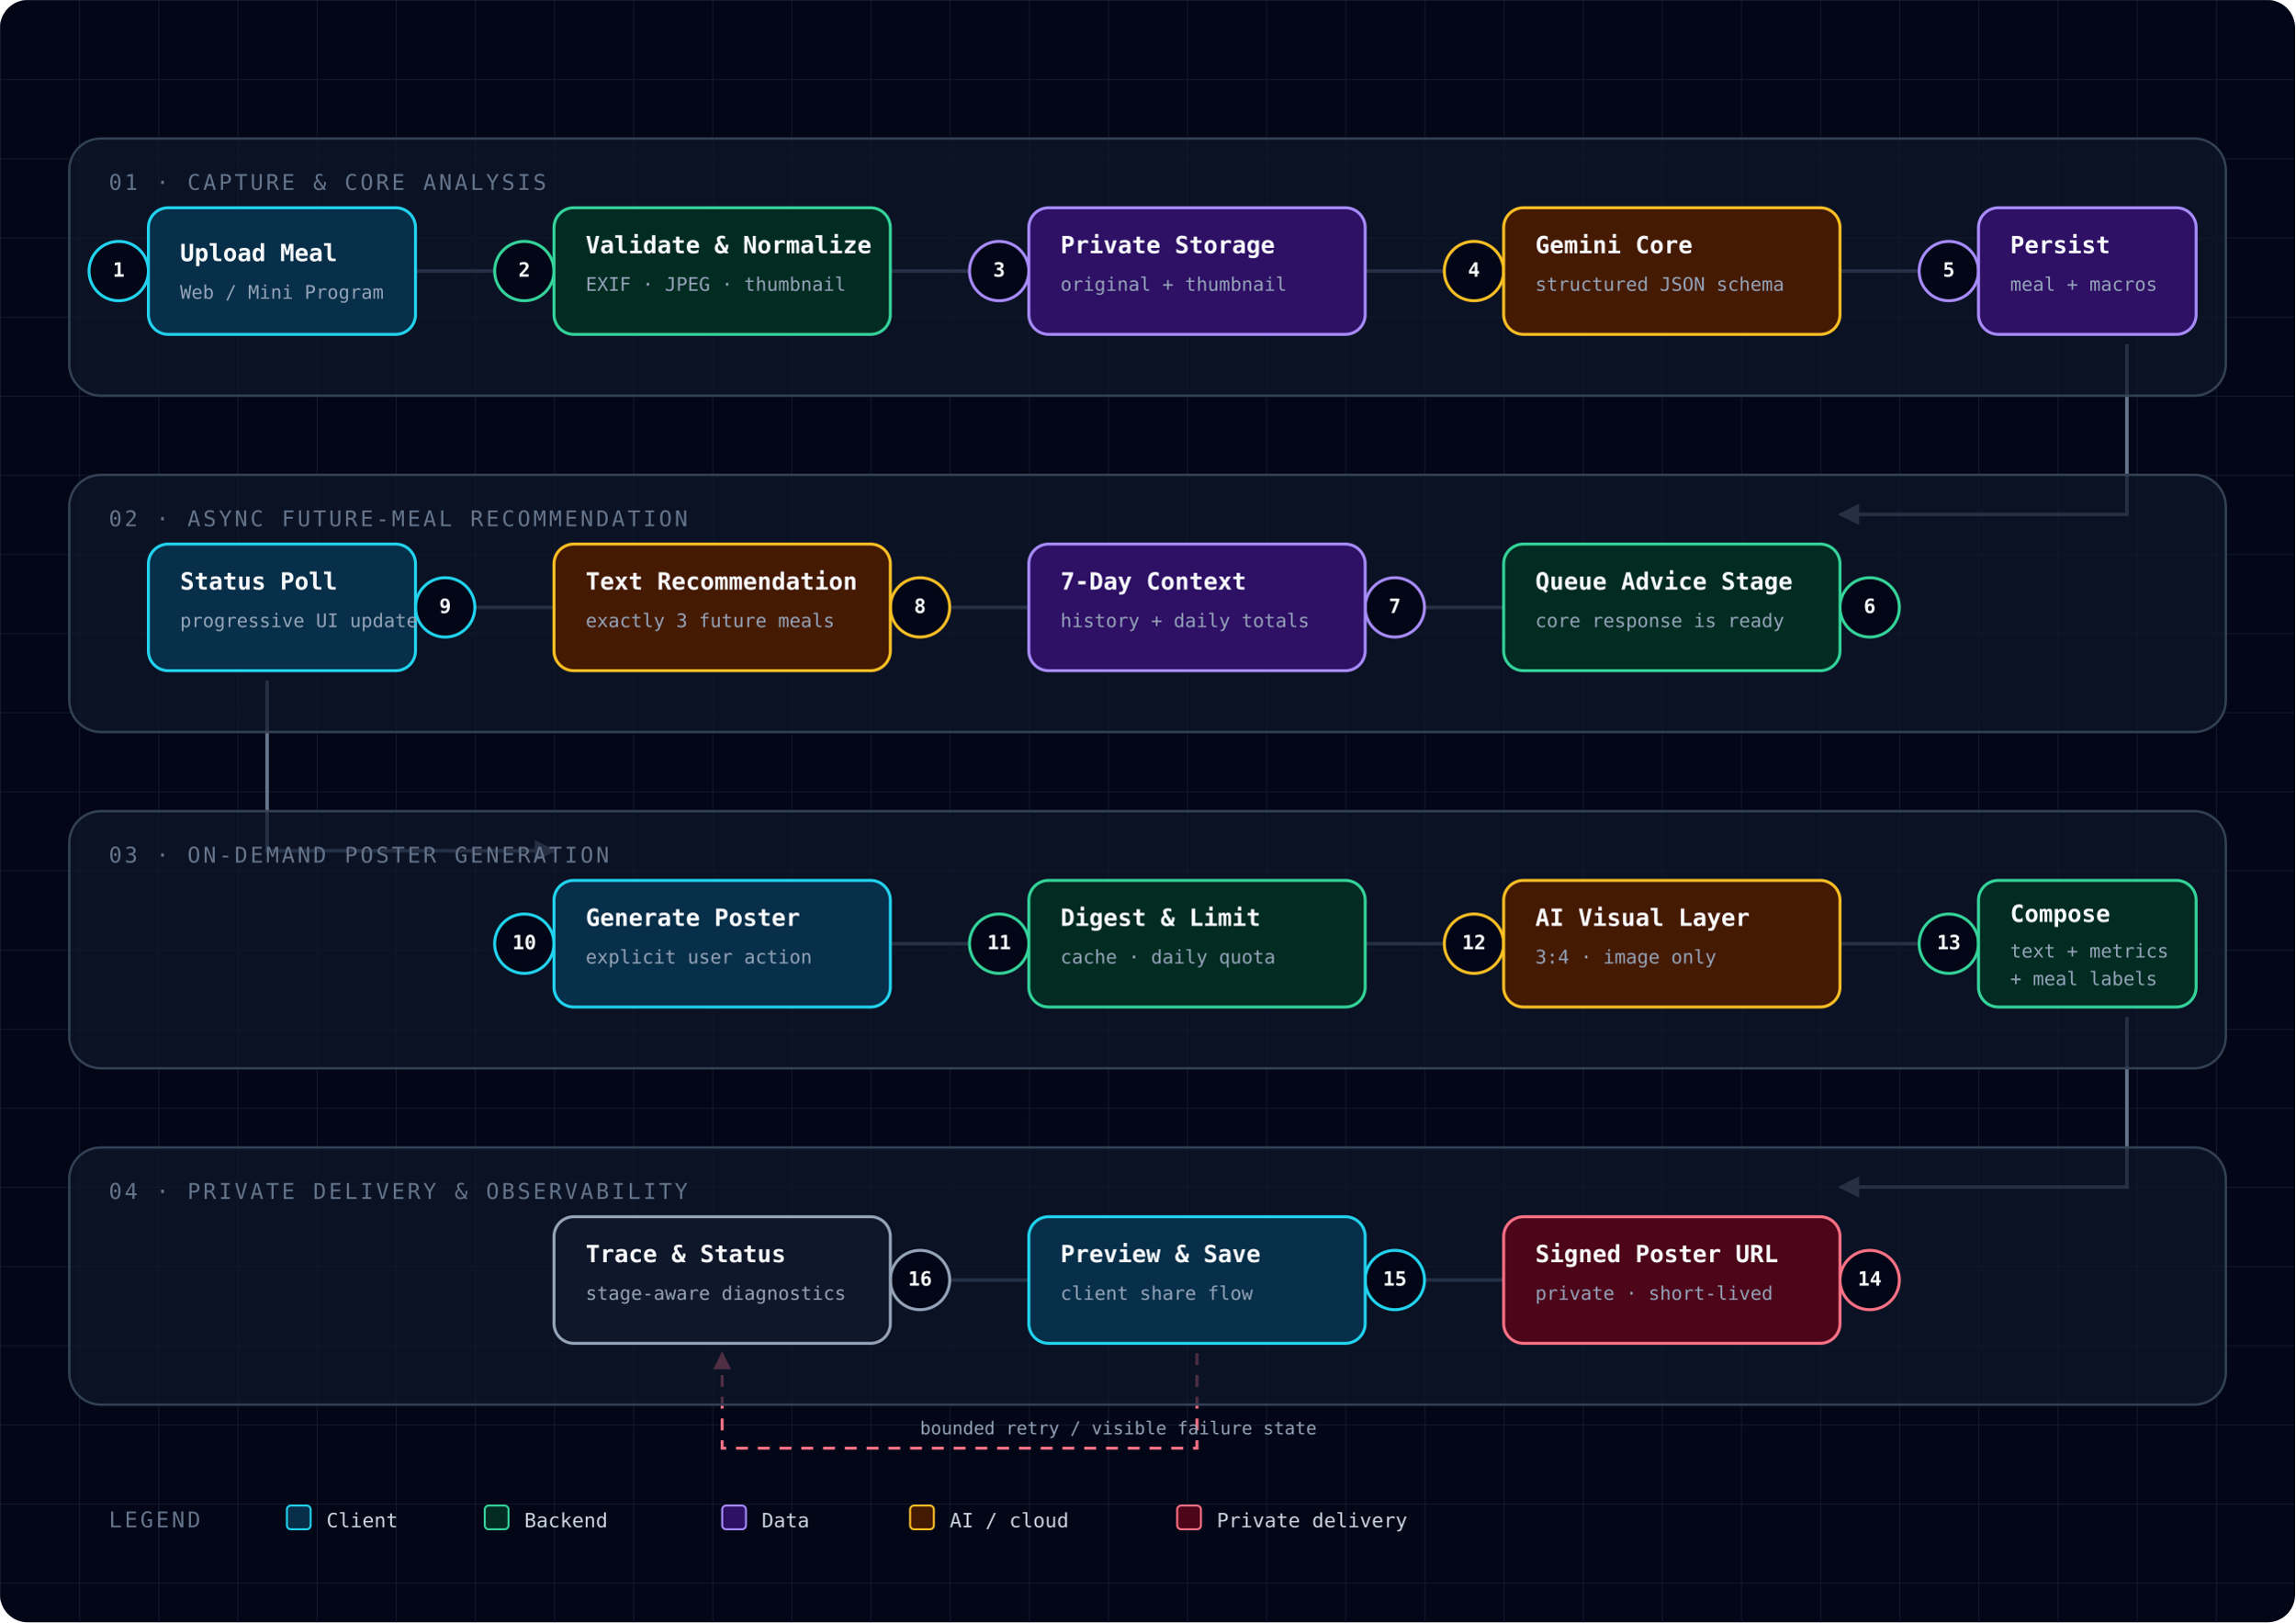
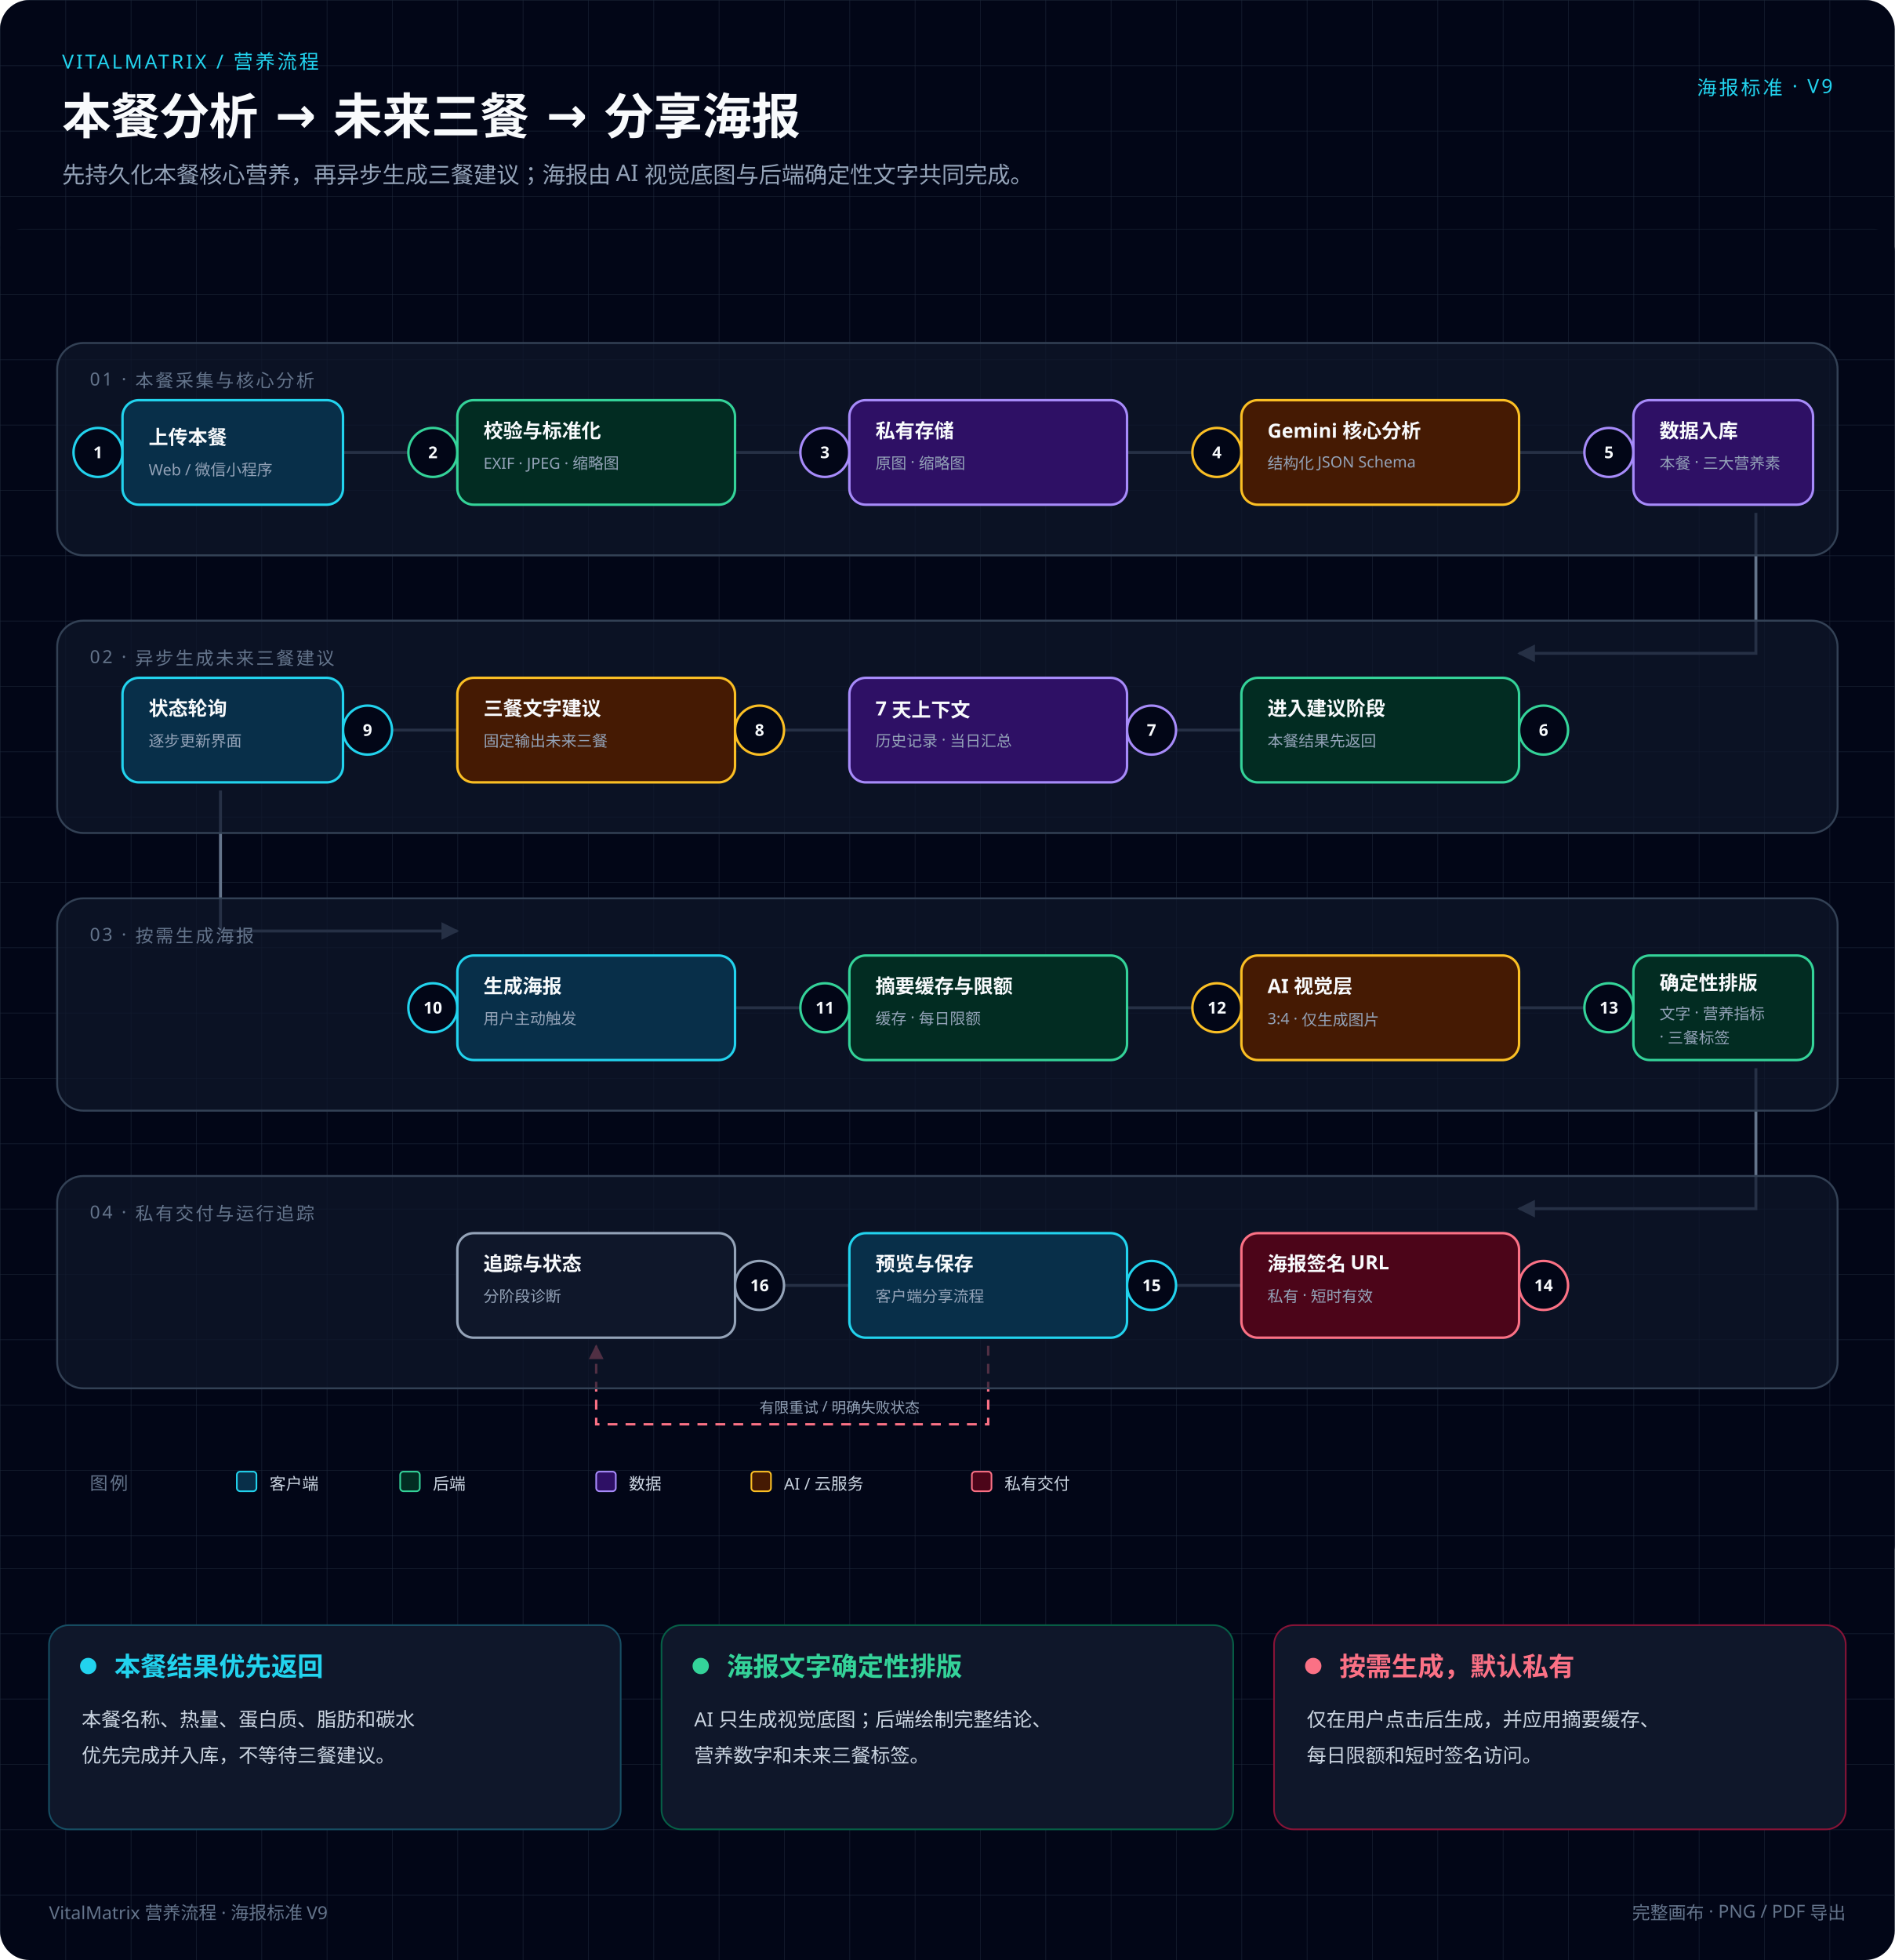
- <svg xmlns="http://www.w3.org/2000/svg" width="1160" height="820" viewBox="0 0 1160 820" role="img" aria-labelledby="flow-title flow-desc">
-   <style>text{font-family:"JetBrains Mono","SFMono-Regular",Consolas,monospace}.lane{fill:#0f172a;fill-opacity:.72;stroke:#334155;stroke-width:1.2}.lane-title{fill:#64748b;font-size:11px;letter-spacing:.12em}.node{stroke-width:1.5}.node-title{fill:#f8fafc;font-size:12px;font-weight:700}.node-sub{fill:#94a3b8;font-size:9.5px}.step{fill:#020617;stroke-width:1.5}.step-text{fill:#f8fafc;font-size:10px;font-weight:700;text-anchor:middle;dominant-baseline:middle}.arrow{fill:none;stroke:#64748b;stroke-width:1.8;marker-end:url(#arrow)}.arrow-dashed{fill:none;stroke:#fb7185;stroke-width:1.5;stroke-dasharray:6 5;marker-end:url(#arrow-rose)}.arrow-label{fill:#94a3b8;font-size:9px}.legend{fill:#cbd5e1;font-size:10px}</style>
+ <svg xmlns="http://www.w3.org/2000/svg" width="1160" height="1200" viewBox="0 0 1160 1200" role="img" aria-labelledby="report-title report-desc">
+   <style>.report-title{fill:#f8fafc;font:700 30px "JetBrains Mono","Droid Sans",sans-serif}.report-sub{fill:#94a3b8;font:14px "JetBrains Mono","Droid Sans",sans-serif}.report-tag{fill:#22d3ee;font:12px "JetBrains Mono","Droid Sans",sans-serif;letter-spacing:.12em}.card-title{font:700 16px "JetBrains Mono","Droid Sans",sans-serif}.card-text{fill:#cbd5e1;font:12px "JetBrains Mono","Droid Sans",sans-serif}.footer-text{fill:#64748b;font:11px "JetBrains Mono","Droid Sans",sans-serif}</style>
  <defs>
-     <pattern id="preview-grid" width="40" height="40" patternUnits="userSpaceOnUse">
+     <pattern id="report-grid" width="40" height="40" patternUnits="userSpaceOnUse">
      <path d="M40 0L0 0 0 40" fill="none" stroke="#1e293b" stroke-width="0.5" />
    </pattern>
  </defs>
-   <rect width="1160" height="820" rx="14" fill="#020617" />
-   <rect width="1160" height="820" rx="14" fill="url(#preview-grid)" />
-   <defs>
-     <marker id="arrow" viewBox="0 0 10 10" refX="9" refY="5" markerWidth="6" markerHeight="6" orient="auto">
-       <path d="M0 0L10 5L0 10Z" fill="#64748b" />
-     </marker>
-     <marker id="arrow-rose" viewBox="0 0 10 10" refX="9" refY="5" markerWidth="6" markerHeight="6" orient="auto">
-       <path d="M0 0L10 5L0 10Z" fill="#fb7185" />
-     </marker>
-   </defs>
-   <path class="arrow" d="M210 137H280" />
-   <path class="arrow" d="M450 137H520" />
-   <path class="arrow" d="M690 137H760" />
-   <path class="arrow" d="M930 137H1000" />
-   <path class="arrow" d="M1075 174V260H930" />
-   <path class="arrow" d="M760 307H690" />
-   <path class="arrow" d="M520 307H450" />
-   <path class="arrow" d="M280 307H210" />
-   <path class="arrow" d="M135 344V430H280" />
-   <path class="arrow" d="M450 477H520" />
-   <path class="arrow" d="M690 477H760" />
-   <path class="arrow" d="M930 477H1000" />
-   <path class="arrow" d="M1075 514V600H930" />
-   <path class="arrow" d="M760 647H690" />
-   <path class="arrow" d="M520 647H450" />
-   <path class="arrow-dashed" d="M605 684V732H365V684" />
-   <text class="arrow-label" x="465" y="725">bounded retry / visible failure state</text>
-   <rect class="lane" x="35" y="70" width="1090" height="130" rx="16" />
-   <text class="lane-title" x="55" y="96">01 · CAPTURE &amp; CORE ANALYSIS</text>
-   <rect class="lane" x="35" y="240" width="1090" height="130" rx="16" />
-   <text class="lane-title" x="55" y="266">02 · ASYNC FUTURE-MEAL RECOMMENDATION</text>
-   <rect class="lane" x="35" y="410" width="1090" height="130" rx="16" />
-   <text class="lane-title" x="55" y="436">03 · ON-DEMAND POSTER GENERATION</text>
-   <rect class="lane" x="35" y="580" width="1090" height="130" rx="16" />
-   <text class="lane-title" x="55" y="606">04 · PRIVATE DELIVERY &amp; OBSERVABILITY</text>
-   <g>
-     <circle class="step" cx="60" cy="137" r="15" stroke="#22d3ee" />
-     <text class="step-text" x="60" y="137">1</text>
-     <rect class="node" x="75" y="105" width="135" height="64" rx="10" fill="#082f49" stroke="#22d3ee" />
-     <text class="node-title" x="91" y="132">Upload Meal</text>
-     <text class="node-sub" x="91" y="151">Web / Mini Program</text>
-   </g>
-   <g>
-     <circle class="step" cx="265" cy="137" r="15" stroke="#34d399" />
-     <text class="step-text" x="265" y="137">2</text>
-     <rect class="node" x="280" y="105" width="170" height="64" rx="10" fill="#022c22" stroke="#34d399" />
-     <text class="node-title" x="296" y="128">Validate &amp; Normalize</text>
-     <text class="node-sub" x="296" y="147">EXIF · JPEG · thumbnail</text>
-   </g>
-   <g>
-     <circle class="step" cx="505" cy="137" r="15" stroke="#a78bfa" />
-     <text class="step-text" x="505" y="137">3</text>
-     <rect class="node" x="520" y="105" width="170" height="64" rx="10" fill="#2e1065" stroke="#a78bfa" />
-     <text class="node-title" x="536" y="128">Private Storage</text>
-     <text class="node-sub" x="536" y="147">original + thumbnail</text>
-   </g>
-   <g>
-     <circle class="step" cx="745" cy="137" r="15" stroke="#fbbf24" />
-     <text class="step-text" x="745" y="137">4</text>
-     <rect class="node" x="760" y="105" width="170" height="64" rx="10" fill="#451a03" stroke="#fbbf24" />
-     <text class="node-title" x="776" y="128">Gemini Core</text>
-     <text class="node-sub" x="776" y="147">structured JSON schema</text>
-   </g>
-   <g>
-     <circle class="step" cx="985" cy="137" r="15" stroke="#a78bfa" />
-     <text class="step-text" x="985" y="137">5</text>
-     <rect class="node" x="1000" y="105" width="110" height="64" rx="10" fill="#2e1065" stroke="#a78bfa" />
-     <text class="node-title" x="1016" y="128">Persist</text>
-     <text class="node-sub" x="1016" y="147">meal + macros</text>
-   </g>
-   <g>
-     <circle class="step" cx="945" cy="307" r="15" stroke="#34d399" />
-     <text class="step-text" x="945" y="307">6</text>
-     <rect class="node" x="760" y="275" width="170" height="64" rx="10" fill="#022c22" stroke="#34d399" />
-     <text class="node-title" x="776" y="298">Queue Advice Stage</text>
-     <text class="node-sub" x="776" y="317">core response is ready</text>
-   </g>
-   <g>
-     <circle class="step" cx="705" cy="307" r="15" stroke="#a78bfa" />
-     <text class="step-text" x="705" y="307">7</text>
-     <rect class="node" x="520" y="275" width="170" height="64" rx="10" fill="#2e1065" stroke="#a78bfa" />
-     <text class="node-title" x="536" y="298">7-Day Context</text>
-     <text class="node-sub" x="536" y="317">history + daily totals</text>
-   </g>
-   <g>
-     <circle class="step" cx="465" cy="307" r="15" stroke="#fbbf24" />
-     <text class="step-text" x="465" y="307">8</text>
-     <rect class="node" x="280" y="275" width="170" height="64" rx="10" fill="#451a03" stroke="#fbbf24" />
-     <text class="node-title" x="296" y="298">Text Recommendation</text>
-     <text class="node-sub" x="296" y="317">exactly 3 future meals</text>
-   </g>
-   <g>
-     <circle class="step" cx="225" cy="307" r="15" stroke="#22d3ee" />
-     <text class="step-text" x="225" y="307">9</text>
-     <rect class="node" x="75" y="275" width="135" height="64" rx="10" fill="#082f49" stroke="#22d3ee" />
-     <text class="node-title" x="91" y="298">Status Poll</text>
-     <text class="node-sub" x="91" y="317">progressive UI update</text>
-   </g>
-   <g>
-     <circle class="step" cx="265" cy="477" r="15" stroke="#22d3ee" />
-     <text class="step-text" x="265" y="477">10</text>
-     <rect class="node" x="280" y="445" width="170" height="64" rx="10" fill="#082f49" stroke="#22d3ee" />
-     <text class="node-title" x="296" y="468">Generate Poster</text>
-     <text class="node-sub" x="296" y="487">explicit user action</text>
-   </g>
-   <g>
-     <circle class="step" cx="505" cy="477" r="15" stroke="#34d399" />
-     <text class="step-text" x="505" y="477">11</text>
-     <rect class="node" x="520" y="445" width="170" height="64" rx="10" fill="#022c22" stroke="#34d399" />
-     <text class="node-title" x="536" y="468">Digest &amp; Limit</text>
-     <text class="node-sub" x="536" y="487">cache · daily quota</text>
-   </g>
-   <g>
-     <circle class="step" cx="745" cy="477" r="15" stroke="#fbbf24" />
-     <text class="step-text" x="745" y="477">12</text>
-     <rect class="node" x="760" y="445" width="170" height="64" rx="10" fill="#451a03" stroke="#fbbf24" />
-     <text class="node-title" x="776" y="468">AI Visual Layer</text>
-     <text class="node-sub" x="776" y="487">3:4 · image only</text>
-   </g>
-   <g>
-     <circle class="step" cx="985" cy="477" r="15" stroke="#34d399" />
-     <text class="step-text" x="985" y="477">13</text>
-     <rect class="node" x="1000" y="445" width="110" height="64" rx="10" fill="#022c22" stroke="#34d399" />
-     <text class="node-title" x="1016" y="466">Compose</text>
-     <text class="node-sub" x="1016" y="484">text + metrics</text>
-     <text class="node-sub" x="1016" y="498">+ meal labels</text>
-   </g>
-   <g>
-     <circle class="step" cx="945" cy="647" r="15" stroke="#fb7185" />
-     <text class="step-text" x="945" y="647">14</text>
-     <rect class="node" x="760" y="615" width="170" height="64" rx="10" fill="#4c0519" stroke="#fb7185" />
-     <text class="node-title" x="776" y="638">Signed Poster URL</text>
-     <text class="node-sub" x="776" y="657">private · short-lived</text>
-   </g>
-   <g>
-     <circle class="step" cx="705" cy="647" r="15" stroke="#22d3ee" />
-     <text class="step-text" x="705" y="647">15</text>
-     <rect class="node" x="520" y="615" width="170" height="64" rx="10" fill="#082f49" stroke="#22d3ee" />
-     <text class="node-title" x="536" y="638">Preview &amp; Save</text>
-     <text class="node-sub" x="536" y="657">client share flow</text>
-   </g>
-   <g>
-     <circle class="step" cx="465" cy="647" r="15" stroke="#94a3b8" />
-     <text class="step-text" x="465" y="647">16</text>
-     <rect class="node" x="280" y="615" width="170" height="64" rx="10" fill="#0f172a" stroke="#94a3b8" />
-     <text class="node-title" x="296" y="638">Trace &amp; Status</text>
-     <text class="node-sub" x="296" y="657">stage-aware diagnostics</text>
-   </g>
-   <g transform="translate(55 772)">
-     <text class="lane-title" x="0" y="0">LEGEND</text>
-     <rect x="90" y="-11" width="12" height="12" rx="2" fill="#082f49" stroke="#22d3ee" />
-     <text class="legend" x="110" y="0">Client</text>
-     <rect x="190" y="-11" width="12" height="12" rx="2" fill="#022c22" stroke="#34d399" />
-     <text class="legend" x="210" y="0">Backend</text>
-     <rect x="310" y="-11" width="12" height="12" rx="2" fill="#2e1065" stroke="#a78bfa" />
-     <text class="legend" x="330" y="0">Data</text>
-     <rect x="405" y="-11" width="12" height="12" rx="2" fill="#451a03" stroke="#fbbf24" />
-     <text class="legend" x="425" y="0">AI / cloud</text>
-     <rect x="540" y="-11" width="12" height="12" rx="2" fill="#4c0519" stroke="#fb7185" />
-     <text class="legend" x="560" y="0">Private delivery</text>
-   </g>
+   <rect width="1160" height="1200" rx="18" fill="#020617" />
+   <rect width="1160" height="1200" rx="18" fill="url(#report-grid)" />
+   <text class="report-tag" x="38" y="42">VITALMATRIX / 营养流程</text>
+   <text class="report-title" x="38" y="82">本餐分析 → 未来三餐 → 分享海报</text>
+   <text class="report-sub" x="38" y="112">先持久化本餐核心营养，再异步生成三餐建议；海报由 AI 视觉底图与后端确定性文字共同完成。</text>
+   <text class="report-tag" x="1122" y="58" text-anchor="end">海报标准 · V9</text>
+   <g transform="translate(0 140)">
+     <style>text{font-family:"JetBrains Mono","SFMono-Regular",Consolas,"Droid Sans",sans-serif}.lane{fill:#0f172a;fill-opacity:.72;stroke:#334155;stroke-width:1.2}.lane-title{fill:#64748b;font-size:11px;letter-spacing:.12em}.node{stroke-width:1.5}.node-title{fill:#f8fafc;font-size:12px;font-weight:700}.node-sub{fill:#94a3b8;font-size:9.5px}.step{fill:#020617;stroke-width:1.5}.step-text{fill:#f8fafc;font-size:10px;font-weight:700;text-anchor:middle;dominant-baseline:middle}.arrow{fill:none;stroke:#64748b;stroke-width:1.8;marker-end:url(#arrow)}.arrow-dashed{fill:none;stroke:#fb7185;stroke-width:1.5;stroke-dasharray:6 5;marker-end:url(#arrow-rose)}.arrow-label{fill:#94a3b8;font-size:9px}.legend{fill:#cbd5e1;font-size:10px}</style>
+     <defs>
+       <pattern id="preview-grid" width="40" height="40" patternUnits="userSpaceOnUse">
+         <path d="M40 0L0 0 0 40" fill="none" stroke="#1e293b" stroke-width="0.5" />
+       </pattern>
+     </defs>
+     <rect width="1160" height="820" rx="14" fill="#020617" />
+     <rect width="1160" height="820" rx="14" fill="url(#preview-grid)" />
+     <defs>
+       <marker id="arrow" viewBox="0 0 10 10" refX="9" refY="5" markerWidth="6" markerHeight="6" orient="auto">
+         <path d="M0 0L10 5L0 10Z" fill="#64748b" />
+       </marker>
+       <marker id="arrow-rose" viewBox="0 0 10 10" refX="9" refY="5" markerWidth="6" markerHeight="6" orient="auto">
+         <path d="M0 0L10 5L0 10Z" fill="#fb7185" />
+       </marker>
+     </defs>
+     <path class="arrow" d="M210 137H280" />
+     <path class="arrow" d="M450 137H520" />
+     <path class="arrow" d="M690 137H760" />
+     <path class="arrow" d="M930 137H1000" />
+     <path class="arrow" d="M1075 174V260H930" />
+     <path class="arrow" d="M760 307H690" />
+     <path class="arrow" d="M520 307H450" />
+     <path class="arrow" d="M280 307H210" />
+     <path class="arrow" d="M135 344V430H280" />
+     <path class="arrow" d="M450 477H520" />
+     <path class="arrow" d="M690 477H760" />
+     <path class="arrow" d="M930 477H1000" />
+     <path class="arrow" d="M1075 514V600H930" />
+     <path class="arrow" d="M760 647H690" />
+     <path class="arrow" d="M520 647H450" />
+     <path class="arrow-dashed" d="M605 684V732H365V684" />
+     <text class="arrow-label" x="465" y="725">有限重试 / 明确失败状态</text>
+     <rect class="lane" x="35" y="70" width="1090" height="130" rx="16" />
+     <text class="lane-title" x="55" y="96">01 · 本餐采集与核心分析</text>
+     <rect class="lane" x="35" y="240" width="1090" height="130" rx="16" />
+     <text class="lane-title" x="55" y="266">02 · 异步生成未来三餐建议</text>
+     <rect class="lane" x="35" y="410" width="1090" height="130" rx="16" />
+     <text class="lane-title" x="55" y="436">03 · 按需生成海报</text>
+     <rect class="lane" x="35" y="580" width="1090" height="130" rx="16" />
+     <text class="lane-title" x="55" y="606">04 · 私有交付与运行追踪</text>
+     <g>
+       <circle class="step" cx="60" cy="137" r="15" stroke="#22d3ee" />
+       <text class="step-text" x="60" y="137">1</text>
+       <rect class="node" x="75" y="105" width="135" height="64" rx="10" fill="#082f49" stroke="#22d3ee" />
+       <text class="node-title" x="91" y="132">上传本餐</text>
+       <text class="node-sub" x="91" y="151">Web / 微信小程序</text>
+     </g>
+     <g>
+       <circle class="step" cx="265" cy="137" r="15" stroke="#34d399" />
+       <text class="step-text" x="265" y="137">2</text>
+       <rect class="node" x="280" y="105" width="170" height="64" rx="10" fill="#022c22" stroke="#34d399" />
+       <text class="node-title" x="296" y="128">校验与标准化</text>
+       <text class="node-sub" x="296" y="147">EXIF · JPEG · 缩略图</text>
+     </g>
+     <g>
+       <circle class="step" cx="505" cy="137" r="15" stroke="#a78bfa" />
+       <text class="step-text" x="505" y="137">3</text>
+       <rect class="node" x="520" y="105" width="170" height="64" rx="10" fill="#2e1065" stroke="#a78bfa" />
+       <text class="node-title" x="536" y="128">私有存储</text>
+       <text class="node-sub" x="536" y="147">原图 · 缩略图</text>
+     </g>
+     <g>
+       <circle class="step" cx="745" cy="137" r="15" stroke="#fbbf24" />
+       <text class="step-text" x="745" y="137">4</text>
+       <rect class="node" x="760" y="105" width="170" height="64" rx="10" fill="#451a03" stroke="#fbbf24" />
+       <text class="node-title" x="776" y="128">Gemini 核心分析</text>
+       <text class="node-sub" x="776" y="147">结构化 JSON Schema</text>
+     </g>
+     <g>
+       <circle class="step" cx="985" cy="137" r="15" stroke="#a78bfa" />
+       <text class="step-text" x="985" y="137">5</text>
+       <rect class="node" x="1000" y="105" width="110" height="64" rx="10" fill="#2e1065" stroke="#a78bfa" />
+       <text class="node-title" x="1016" y="128">数据入库</text>
+       <text class="node-sub" x="1016" y="147">本餐 · 三大营养素</text>
+     </g>
+     <g>
+       <circle class="step" cx="945" cy="307" r="15" stroke="#34d399" />
+       <text class="step-text" x="945" y="307">6</text>
+       <rect class="node" x="760" y="275" width="170" height="64" rx="10" fill="#022c22" stroke="#34d399" />
+       <text class="node-title" x="776" y="298">进入建议阶段</text>
+       <text class="node-sub" x="776" y="317">本餐结果先返回</text>
+     </g>
+     <g>
+       <circle class="step" cx="705" cy="307" r="15" stroke="#a78bfa" />
+       <text class="step-text" x="705" y="307">7</text>
+       <rect class="node" x="520" y="275" width="170" height="64" rx="10" fill="#2e1065" stroke="#a78bfa" />
+       <text class="node-title" x="536" y="298">7 天上下文</text>
+       <text class="node-sub" x="536" y="317">历史记录 · 当日汇总</text>
+     </g>
+     <g>
+       <circle class="step" cx="465" cy="307" r="15" stroke="#fbbf24" />
+       <text class="step-text" x="465" y="307">8</text>
+       <rect class="node" x="280" y="275" width="170" height="64" rx="10" fill="#451a03" stroke="#fbbf24" />
+       <text class="node-title" x="296" y="298">三餐文字建议</text>
+       <text class="node-sub" x="296" y="317">固定输出未来三餐</text>
+     </g>
+     <g>
+       <circle class="step" cx="225" cy="307" r="15" stroke="#22d3ee" />
+       <text class="step-text" x="225" y="307">9</text>
+       <rect class="node" x="75" y="275" width="135" height="64" rx="10" fill="#082f49" stroke="#22d3ee" />
+       <text class="node-title" x="91" y="298">状态轮询</text>
+       <text class="node-sub" x="91" y="317">逐步更新界面</text>
+     </g>
+     <g>
+       <circle class="step" cx="265" cy="477" r="15" stroke="#22d3ee" />
+       <text class="step-text" x="265" y="477">10</text>
+       <rect class="node" x="280" y="445" width="170" height="64" rx="10" fill="#082f49" stroke="#22d3ee" />
+       <text class="node-title" x="296" y="468">生成海报</text>
+       <text class="node-sub" x="296" y="487">用户主动触发</text>
+     </g>
+     <g>
+       <circle class="step" cx="505" cy="477" r="15" stroke="#34d399" />
+       <text class="step-text" x="505" y="477">11</text>
+       <rect class="node" x="520" y="445" width="170" height="64" rx="10" fill="#022c22" stroke="#34d399" />
+       <text class="node-title" x="536" y="468">摘要缓存与限额</text>
+       <text class="node-sub" x="536" y="487">缓存 · 每日限额</text>
+     </g>
+     <g>
+       <circle class="step" cx="745" cy="477" r="15" stroke="#fbbf24" />
+       <text class="step-text" x="745" y="477">12</text>
+       <rect class="node" x="760" y="445" width="170" height="64" rx="10" fill="#451a03" stroke="#fbbf24" />
+       <text class="node-title" x="776" y="468">AI 视觉层</text>
+       <text class="node-sub" x="776" y="487">3:4 · 仅生成图片</text>
+     </g>
+     <g>
+       <circle class="step" cx="985" cy="477" r="15" stroke="#34d399" />
+       <text class="step-text" x="985" y="477">13</text>
+       <rect class="node" x="1000" y="445" width="110" height="64" rx="10" fill="#022c22" stroke="#34d399" />
+       <text class="node-title" x="1016" y="466">确定性排版</text>
+       <text class="node-sub" x="1016" y="484">文字 · 营养指标</text>
+       <text class="node-sub" x="1016" y="498">· 三餐标签</text>
+     </g>
+     <g>
+       <circle class="step" cx="945" cy="647" r="15" stroke="#fb7185" />
+       <text class="step-text" x="945" y="647">14</text>
+       <rect class="node" x="760" y="615" width="170" height="64" rx="10" fill="#4c0519" stroke="#fb7185" />
+       <text class="node-title" x="776" y="638">海报签名 URL</text>
+       <text class="node-sub" x="776" y="657">私有 · 短时有效</text>
+     </g>
+     <g>
+       <circle class="step" cx="705" cy="647" r="15" stroke="#22d3ee" />
+       <text class="step-text" x="705" y="647">15</text>
+       <rect class="node" x="520" y="615" width="170" height="64" rx="10" fill="#082f49" stroke="#22d3ee" />
+       <text class="node-title" x="536" y="638">预览与保存</text>
+       <text class="node-sub" x="536" y="657">客户端分享流程</text>
+     </g>
+     <g>
+       <circle class="step" cx="465" cy="647" r="15" stroke="#94a3b8" />
+       <text class="step-text" x="465" y="647">16</text>
+       <rect class="node" x="280" y="615" width="170" height="64" rx="10" fill="#0f172a" stroke="#94a3b8" />
+       <text class="node-title" x="296" y="638">追踪与状态</text>
+       <text class="node-sub" x="296" y="657">分阶段诊断</text>
+     </g>
+     <g transform="translate(55 772)">
+       <text class="lane-title" x="0" y="0">图例</text>
+       <rect x="90" y="-11" width="12" height="12" rx="2" fill="#082f49" stroke="#22d3ee" />
+       <text class="legend" x="110" y="0">客户端</text>
+       <rect x="190" y="-11" width="12" height="12" rx="2" fill="#022c22" stroke="#34d399" />
+       <text class="legend" x="210" y="0">后端</text>
+       <rect x="310" y="-11" width="12" height="12" rx="2" fill="#2e1065" stroke="#a78bfa" />
+       <text class="legend" x="330" y="0">数据</text>
+       <rect x="405" y="-11" width="12" height="12" rx="2" fill="#451a03" stroke="#fbbf24" />
+       <text class="legend" x="425" y="0">AI / 云服务</text>
+       <rect x="540" y="-11" width="12" height="12" rx="2" fill="#4c0519" stroke="#fb7185" />
+       <text class="legend" x="560" y="0">私有交付</text>
+     </g>
+   </g>
+   <g transform="translate(30 995)">
+     <rect width="350" height="125" rx="12" fill="#0f172a" stroke="#164e63" />
+     <circle cx="24" cy="25" r="5" fill="#22d3ee" />
+     <text class="card-title" x="40" y="31" fill="#22d3ee">本餐结果优先返回</text>
+     <text class="card-text" x="20" y="62">
+       <tspan x="20" dy="0">本餐名称、热量、蛋白质、脂肪和碳水</tspan>
+       <tspan x="20" dy="22">优先完成并入库，不等待三餐建议。</tspan>
+     </text>
+   </g>
+   <g transform="translate(405 995)">
+     <rect width="350" height="125" rx="12" fill="#0f172a" stroke="#065f46" />
+     <circle cx="24" cy="25" r="5" fill="#34d399" />
+     <text class="card-title" x="40" y="31" fill="#34d399">海报文字确定性排版</text>
+     <text class="card-text" x="20" y="62">
+       <tspan x="20" dy="0">AI 只生成视觉底图；后端绘制完整结论、</tspan>
+       <tspan x="20" dy="22">营养数字和未来三餐标签。</tspan>
+     </text>
+   </g>
+   <g transform="translate(780 995)">
+     <rect width="350" height="125" rx="12" fill="#0f172a" stroke="#881337" />
+     <circle cx="24" cy="25" r="5" fill="#fb7185" />
+     <text class="card-title" x="40" y="31" fill="#fb7185">按需生成，默认私有</text>
+     <text class="card-text" x="20" y="62">
+       <tspan x="20" dy="0">仅在用户点击后生成，并应用摘要缓存、</tspan>
+       <tspan x="20" dy="22">每日限额和短时签名访问。</tspan>
+     </text>
+   </g>
+   <text class="footer-text" x="30" y="1175">VitalMatrix 营养流程 · 海报标准 V9</text>
+   <text class="footer-text" x="1130" y="1175" text-anchor="end">完整画布 · PNG / PDF 导出</text>
</svg>
